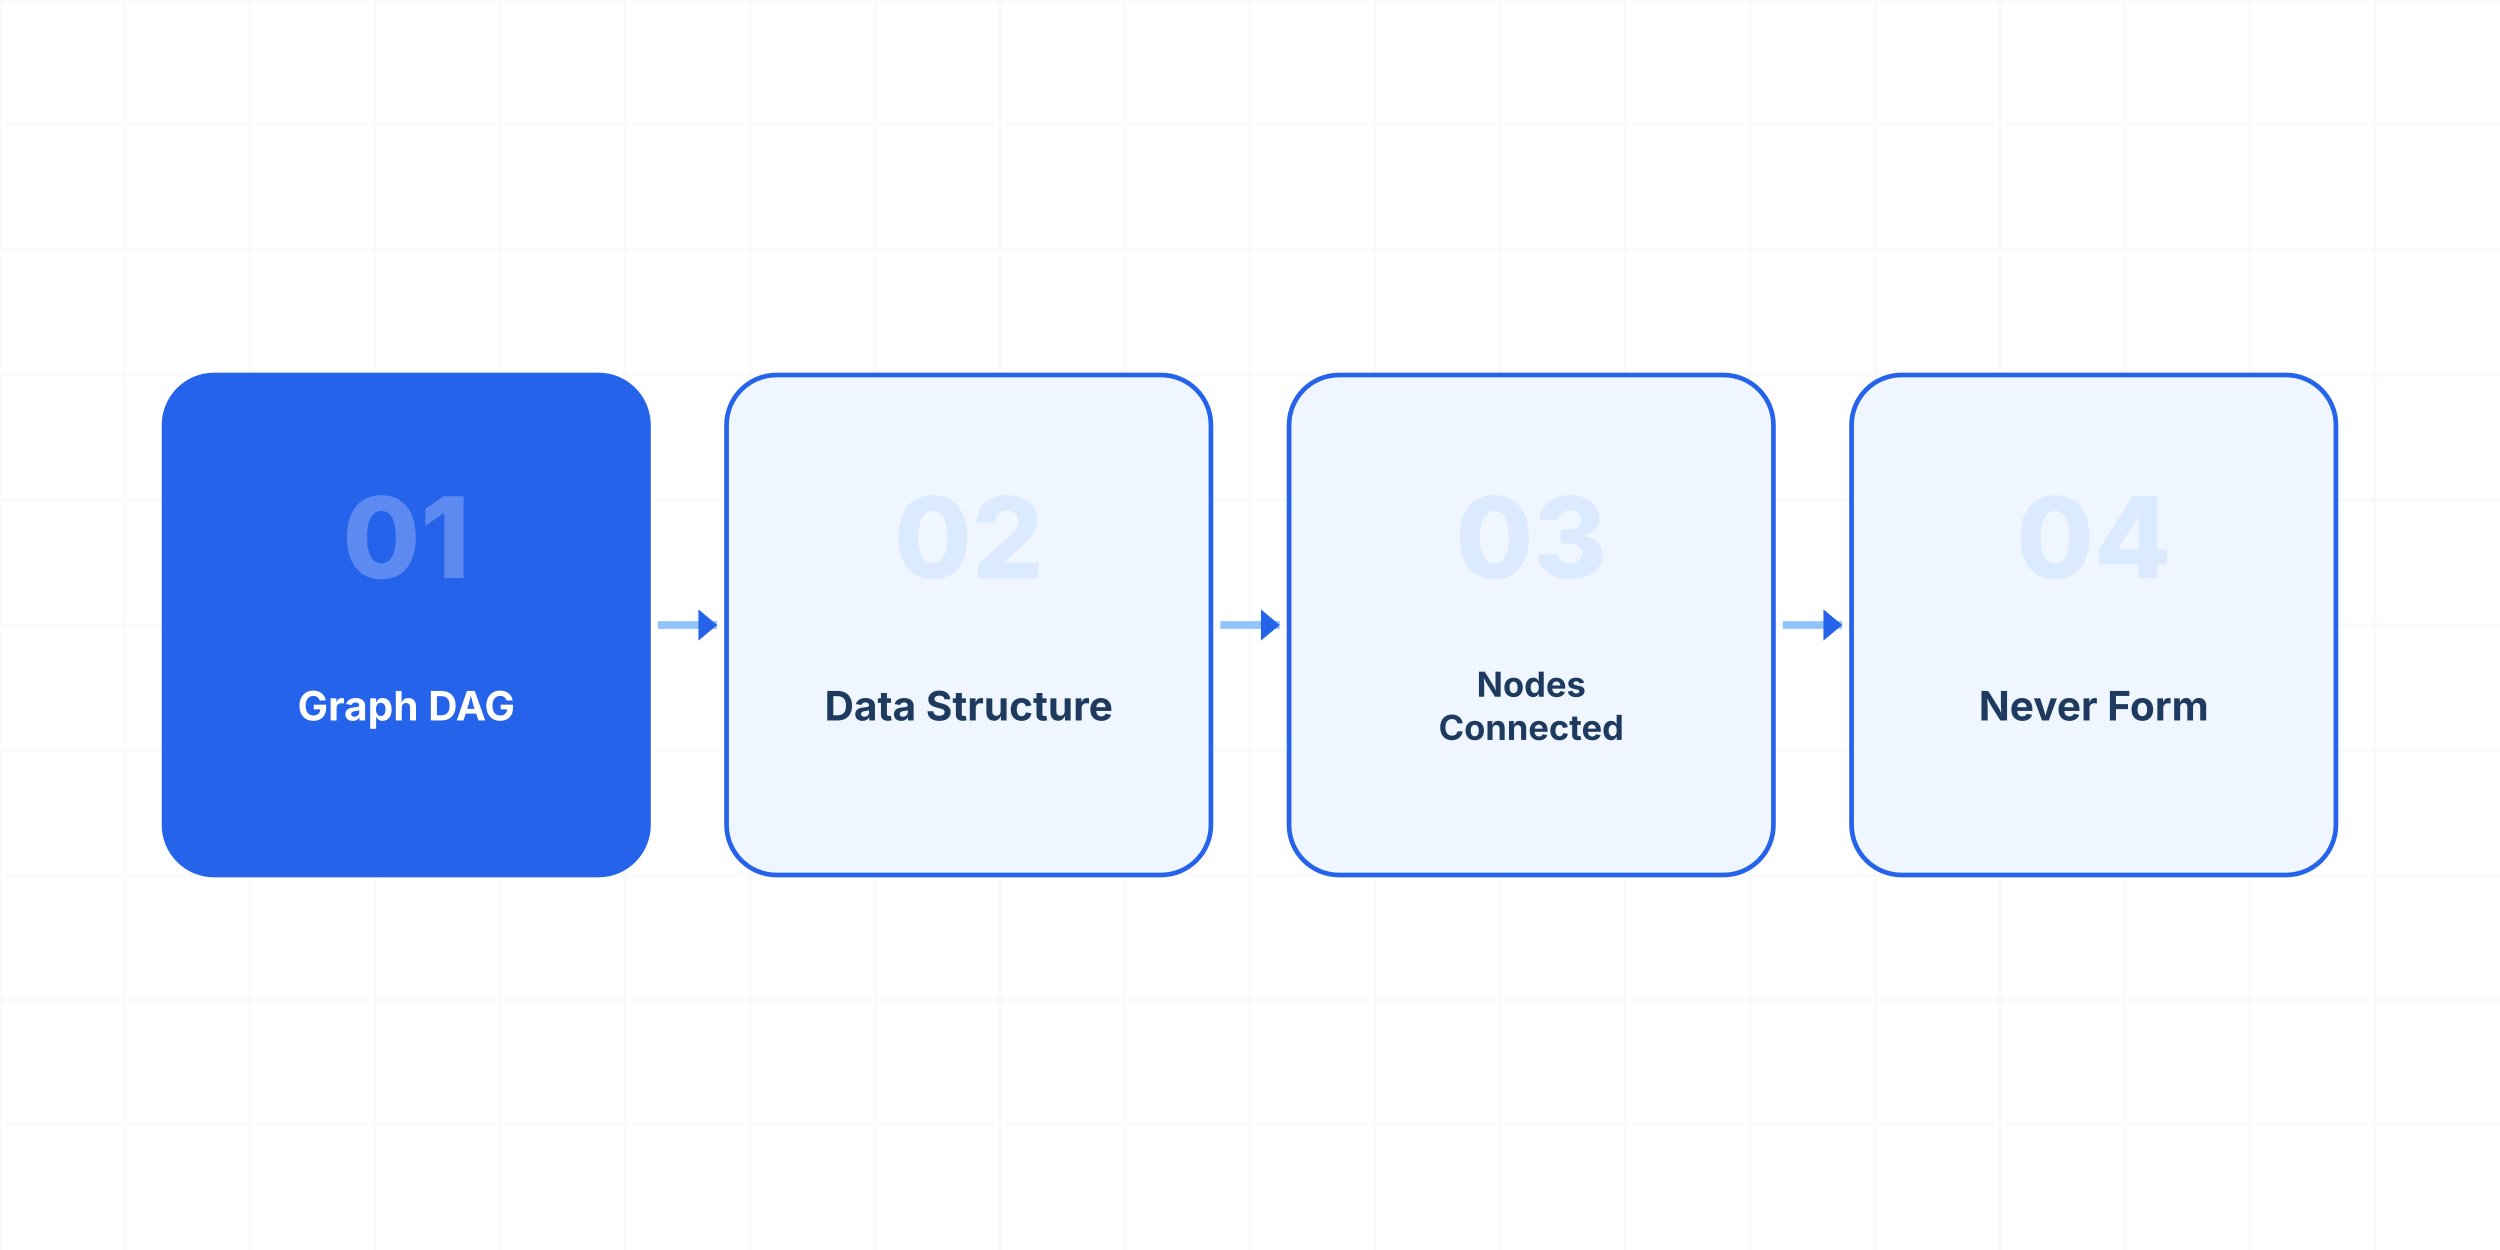
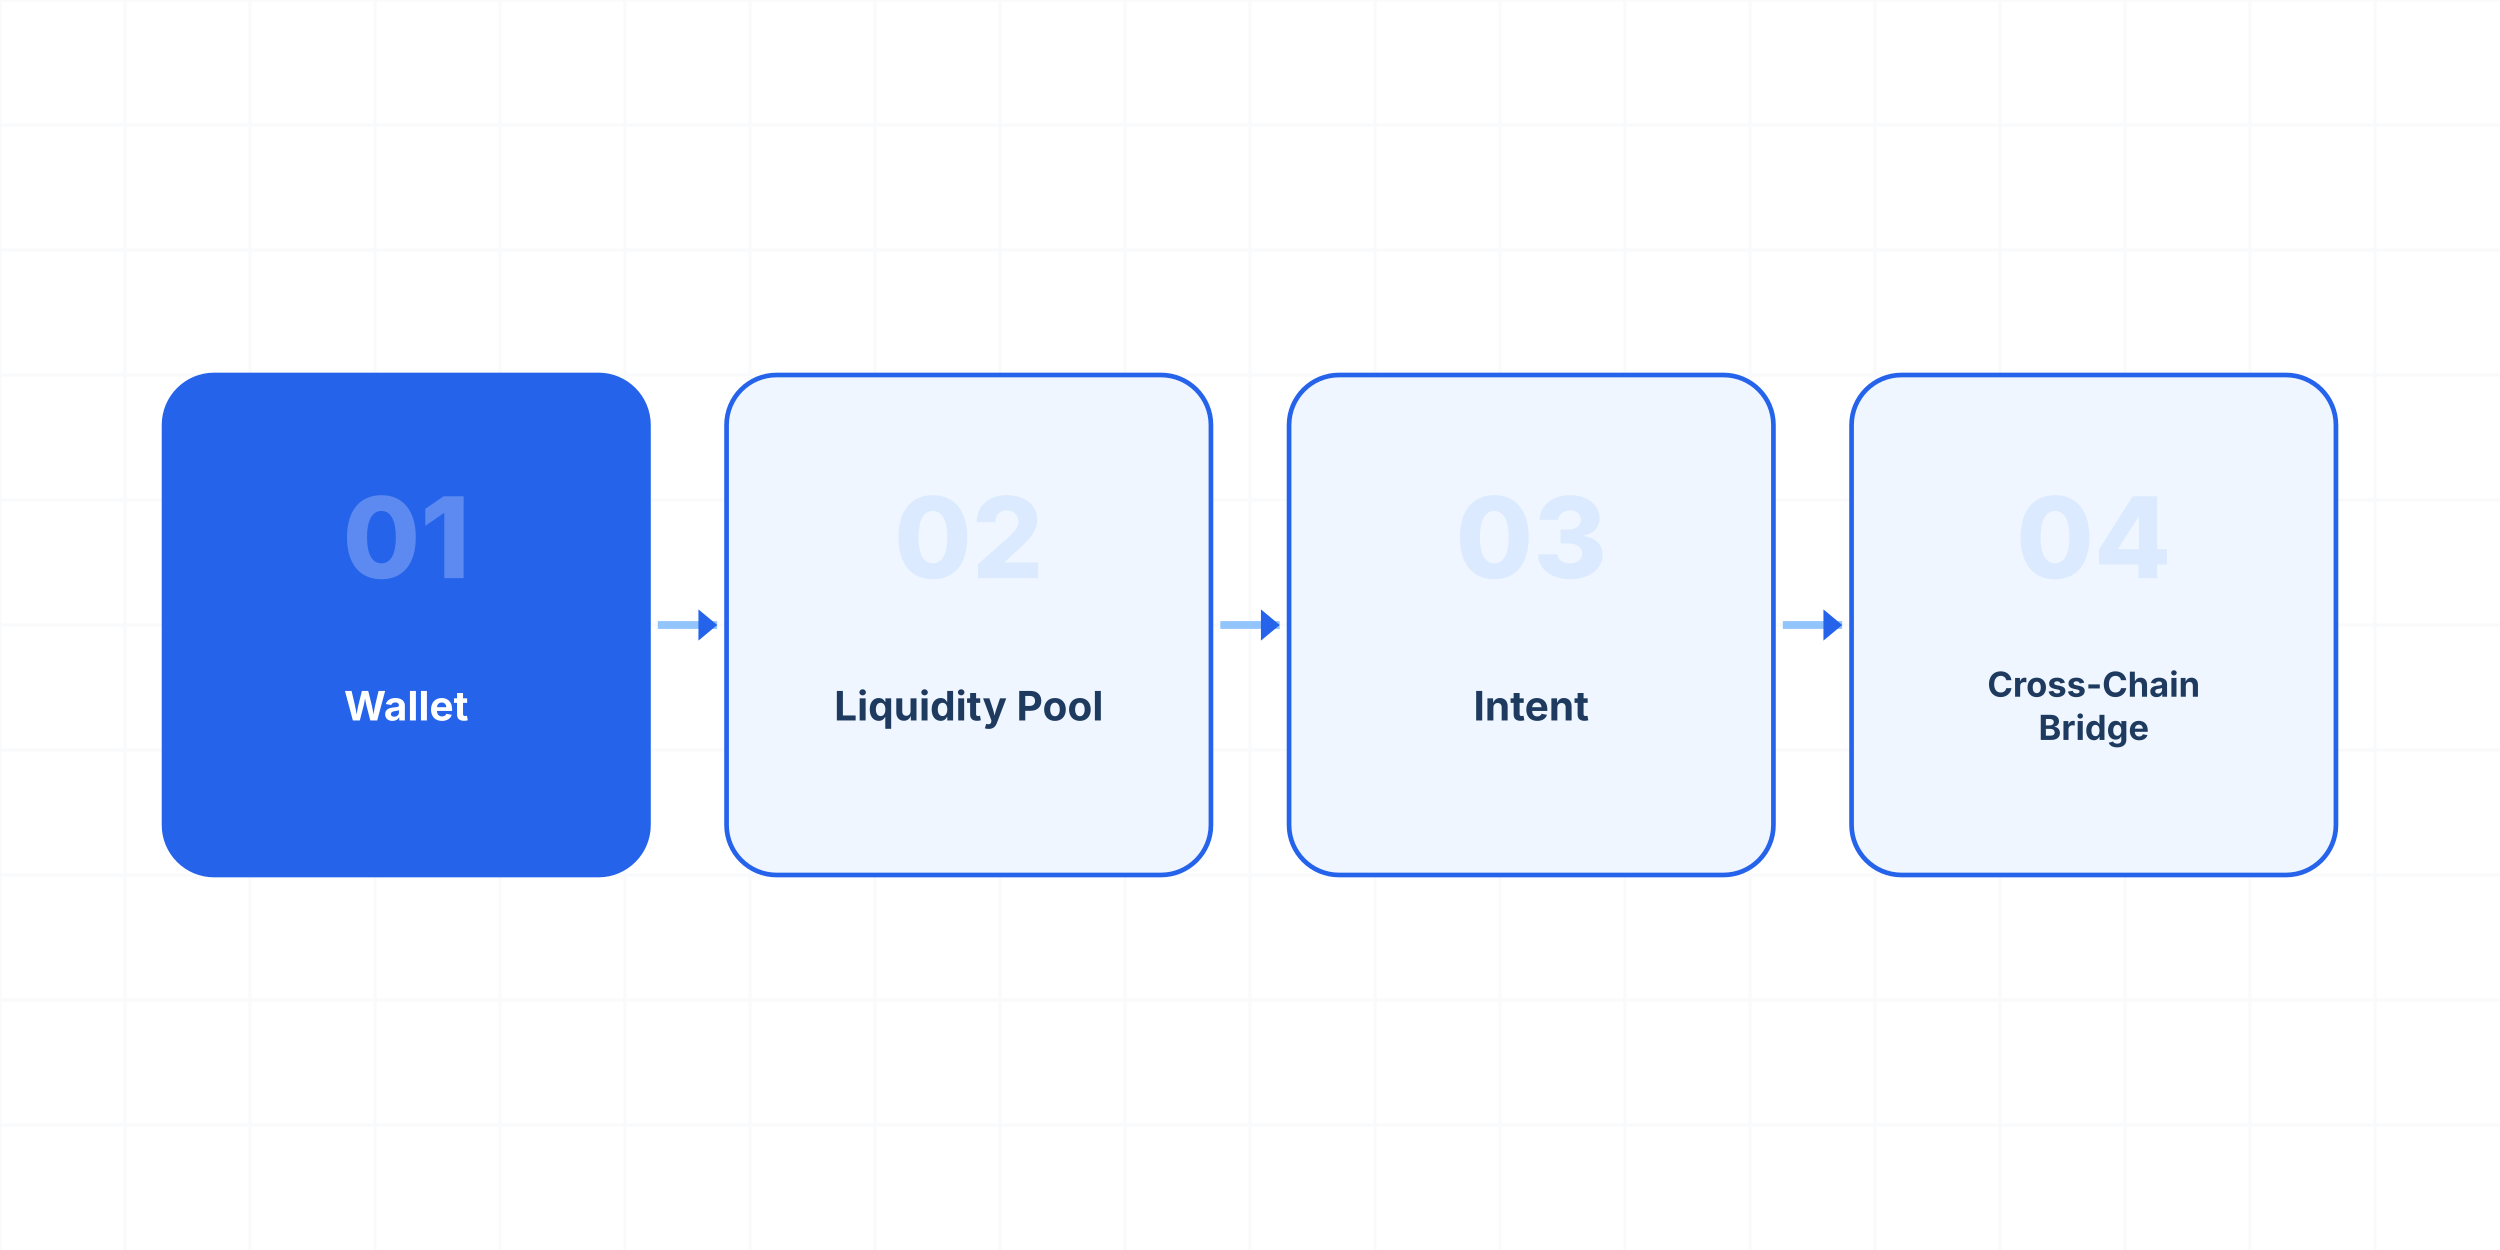
<svg xmlns="http://www.w3.org/2000/svg" viewBox="0 0 800 400" width="800" height="400">
  <rect width="800" height="400" fill="#fff" />
  <line x1="0" y1="0" x2="0" y2="400" stroke="#f9fafb" stroke-width="1" />
  <line x1="40" y1="0" x2="40" y2="400" stroke="#f9fafb" stroke-width="1" />
  <line x1="80" y1="0" x2="80" y2="400" stroke="#f9fafb" stroke-width="1" />
  <line x1="120" y1="0" x2="120" y2="400" stroke="#f9fafb" stroke-width="1" />
  <line x1="160" y1="0" x2="160" y2="400" stroke="#f9fafb" stroke-width="1" />
  <line x1="200" y1="0" x2="200" y2="400" stroke="#f9fafb" stroke-width="1" />
  <line x1="240" y1="0" x2="240" y2="400" stroke="#f9fafb" stroke-width="1" />
  <line x1="280" y1="0" x2="280" y2="400" stroke="#f9fafb" stroke-width="1" />
  <line x1="320" y1="0" x2="320" y2="400" stroke="#f9fafb" stroke-width="1" />
  <line x1="360" y1="0" x2="360" y2="400" stroke="#f9fafb" stroke-width="1" />
  <line x1="400" y1="0" x2="400" y2="400" stroke="#f9fafb" stroke-width="1" />
  <line x1="440" y1="0" x2="440" y2="400" stroke="#f9fafb" stroke-width="1" />
  <line x1="480" y1="0" x2="480" y2="400" stroke="#f9fafb" stroke-width="1" />
  <line x1="520" y1="0" x2="520" y2="400" stroke="#f9fafb" stroke-width="1" />
  <line x1="560" y1="0" x2="560" y2="400" stroke="#f9fafb" stroke-width="1" />
  <line x1="600" y1="0" x2="600" y2="400" stroke="#f9fafb" stroke-width="1" />
  <line x1="640" y1="0" x2="640" y2="400" stroke="#f9fafb" stroke-width="1" />
  <line x1="680" y1="0" x2="680" y2="400" stroke="#f9fafb" stroke-width="1" />
  <line x1="720" y1="0" x2="720" y2="400" stroke="#f9fafb" stroke-width="1" />
  <line x1="760" y1="0" x2="760" y2="400" stroke="#f9fafb" stroke-width="1" />
  <line x1="0" y1="0" x2="800" y2="0" stroke="#f9fafb" stroke-width="1" />
  <line x1="0" y1="40" x2="800" y2="40" stroke="#f9fafb" stroke-width="1" />
  <line x1="0" y1="80" x2="800" y2="80" stroke="#f9fafb" stroke-width="1" />
  <line x1="0" y1="120" x2="800" y2="120" stroke="#f9fafb" stroke-width="1" />
  <line x1="0" y1="160" x2="800" y2="160" stroke="#f9fafb" stroke-width="1" />
  <line x1="0" y1="200" x2="800" y2="200" stroke="#f9fafb" stroke-width="1" />
  <line x1="0" y1="240" x2="800" y2="240" stroke="#f9fafb" stroke-width="1" />
  <line x1="0" y1="280" x2="800" y2="280" stroke="#f9fafb" stroke-width="1" />
  <line x1="0" y1="320" x2="800" y2="320" stroke="#f9fafb" stroke-width="1" />
  <line x1="0" y1="360" x2="800" y2="360" stroke="#f9fafb" stroke-width="1" />
  <rect x="52.5" y="120" width="155" height="160" rx="16" fill="#2563eb" stroke="#2563eb" stroke-width="1.5" />
  <text x="130" y="185" font-family="'Inter',sans-serif" font-weight="800" font-size="36" fill="rgba(255,255,255,0.25)" text-anchor="middle">01</text>
-   <text x="130" y="230.55" font-family="'Inter',sans-serif" font-weight="700" font-size="13" fill="#fff" text-anchor="middle">Graph DAG</text>
+   <text x="130" y="230.55" font-family="'Inter',sans-serif" font-weight="700" font-size="13" fill="#fff" text-anchor="middle">Wallet</text>
  <line x1="210.5" y1="200" x2="229.5" y2="200" stroke="#93c5fd" stroke-width="2.5" />
  <polygon points="223.5,195 229.5,200 223.5,205" fill="#2563eb" />
  <rect x="232.5" y="120" width="155" height="160" rx="16" fill="#eff6ff" stroke="#2563eb" stroke-width="1.5" />
  <text x="310" y="185" font-family="'Inter',sans-serif" font-weight="800" font-size="36" fill="#dbeafe" text-anchor="middle">02</text>
-   <text x="310" y="230.55" font-family="'Inter',sans-serif" font-weight="700" font-size="13" fill="#1e3a5f" text-anchor="middle">Data Structure</text>
+   <text x="310" y="230.55" font-family="'Inter',sans-serif" font-weight="700" font-size="13" fill="#1e3a5f" text-anchor="middle">Liquidity Pool</text>
  <line x1="390.5" y1="200" x2="409.5" y2="200" stroke="#93c5fd" stroke-width="2.5" />
  <polygon points="403.5,195 409.5,200 403.5,205" fill="#2563eb" />
  <rect x="412.5" y="120" width="155" height="160" rx="16" fill="#eff6ff" stroke="#2563eb" stroke-width="1.5" />
  <text x="490" y="185" font-family="'Inter',sans-serif" font-weight="800" font-size="36" fill="#dbeafe" text-anchor="middle">03</text>
-   <text x="490" y="222.961" font-family="'Inter',sans-serif" font-weight="700" font-size="11.05" fill="#1e3a5f" text-anchor="middle">Nodes</text>
-   <text x="490" y="236.774" font-family="'Inter',sans-serif" font-weight="700" font-size="11.05" fill="#1e3a5f" text-anchor="middle">Connected</text>
+   <text x="490" y="230.55" font-family="'Inter',sans-serif" font-weight="700" font-size="13" fill="#1e3a5f" text-anchor="middle">Intent</text>
  <line x1="570.5" y1="200" x2="589.5" y2="200" stroke="#93c5fd" stroke-width="2.5" />
  <polygon points="583.5,195 589.5,200 583.5,205" fill="#2563eb" />
  <rect x="592.5" y="120" width="155" height="160" rx="16" fill="#eff6ff" stroke="#2563eb" stroke-width="1.5" />
  <text x="670" y="185" font-family="'Inter',sans-serif" font-weight="800" font-size="36" fill="#dbeafe" text-anchor="middle">04</text>
-   <text x="670" y="230.55" font-family="'Inter',sans-serif" font-weight="700" font-size="13" fill="#1e3a5f" text-anchor="middle">Never Form</text>
+   <text x="670" y="222.961" font-family="'Inter',sans-serif" font-weight="700" font-size="11.05" fill="#1e3a5f" text-anchor="middle">Cross-Chain</text>
+   <text x="670" y="236.774" font-family="'Inter',sans-serif" font-weight="700" font-size="11.05" fill="#1e3a5f" text-anchor="middle">Bridge</text>
</svg>
